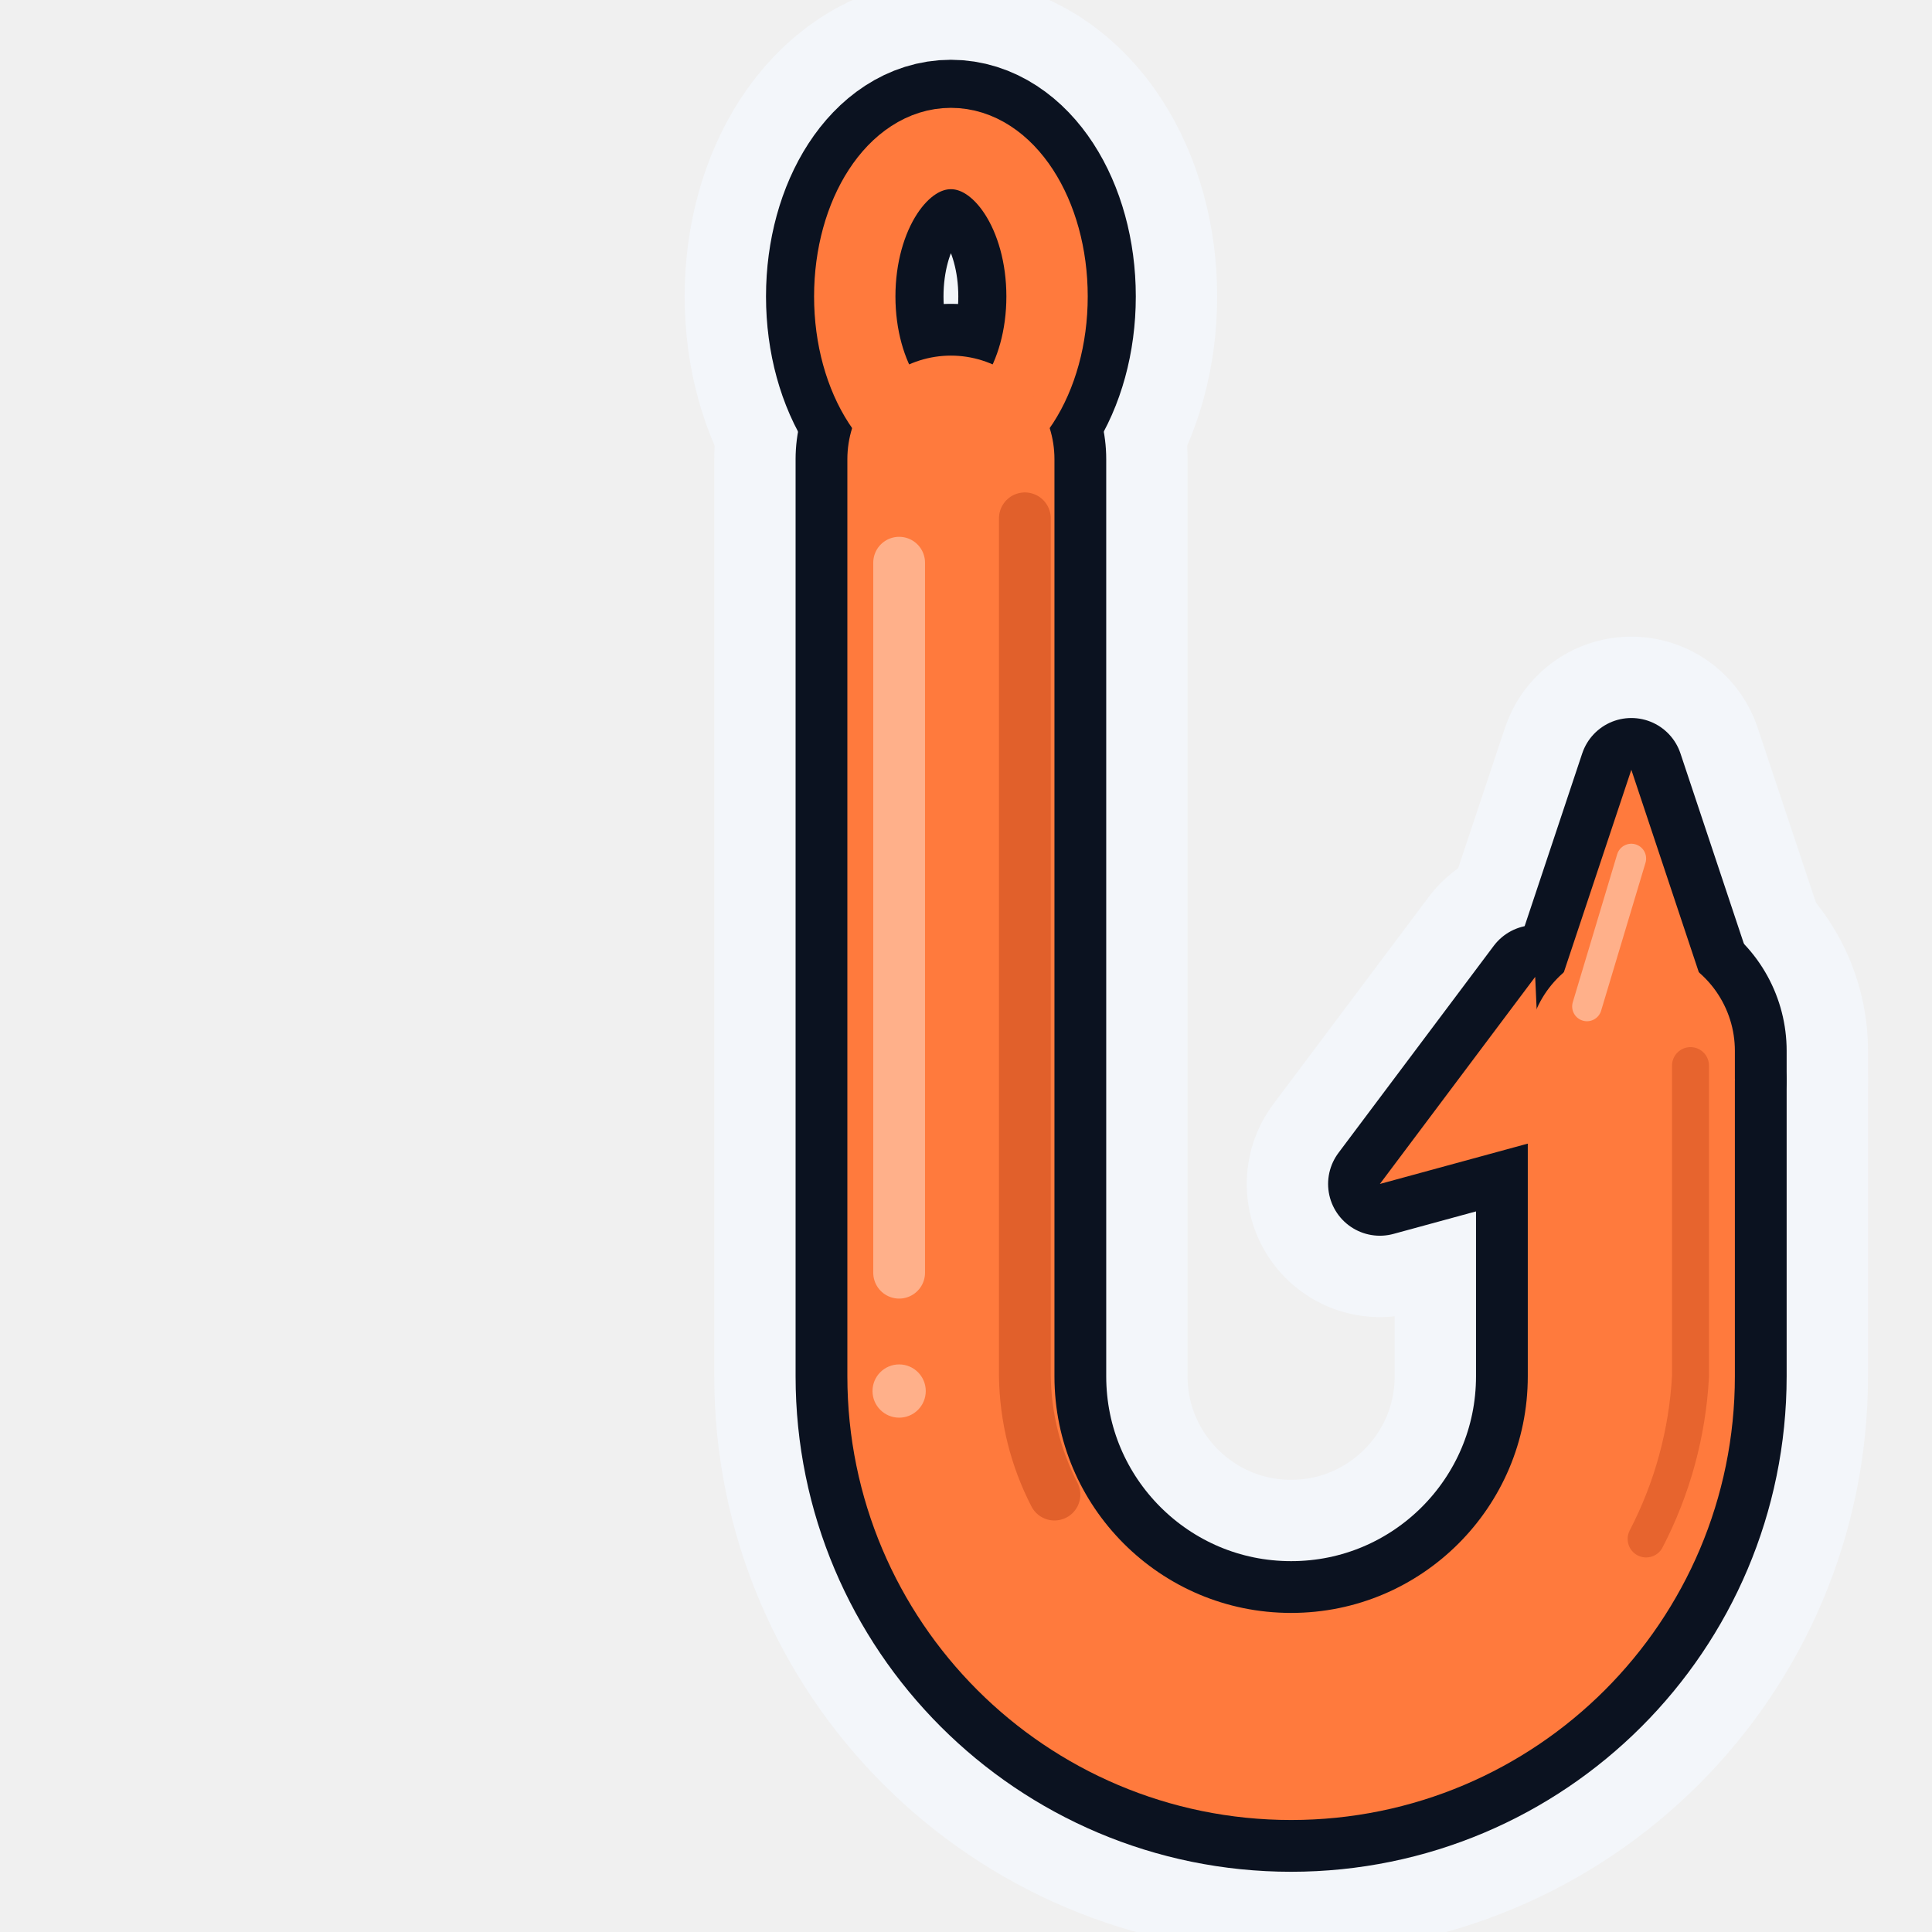
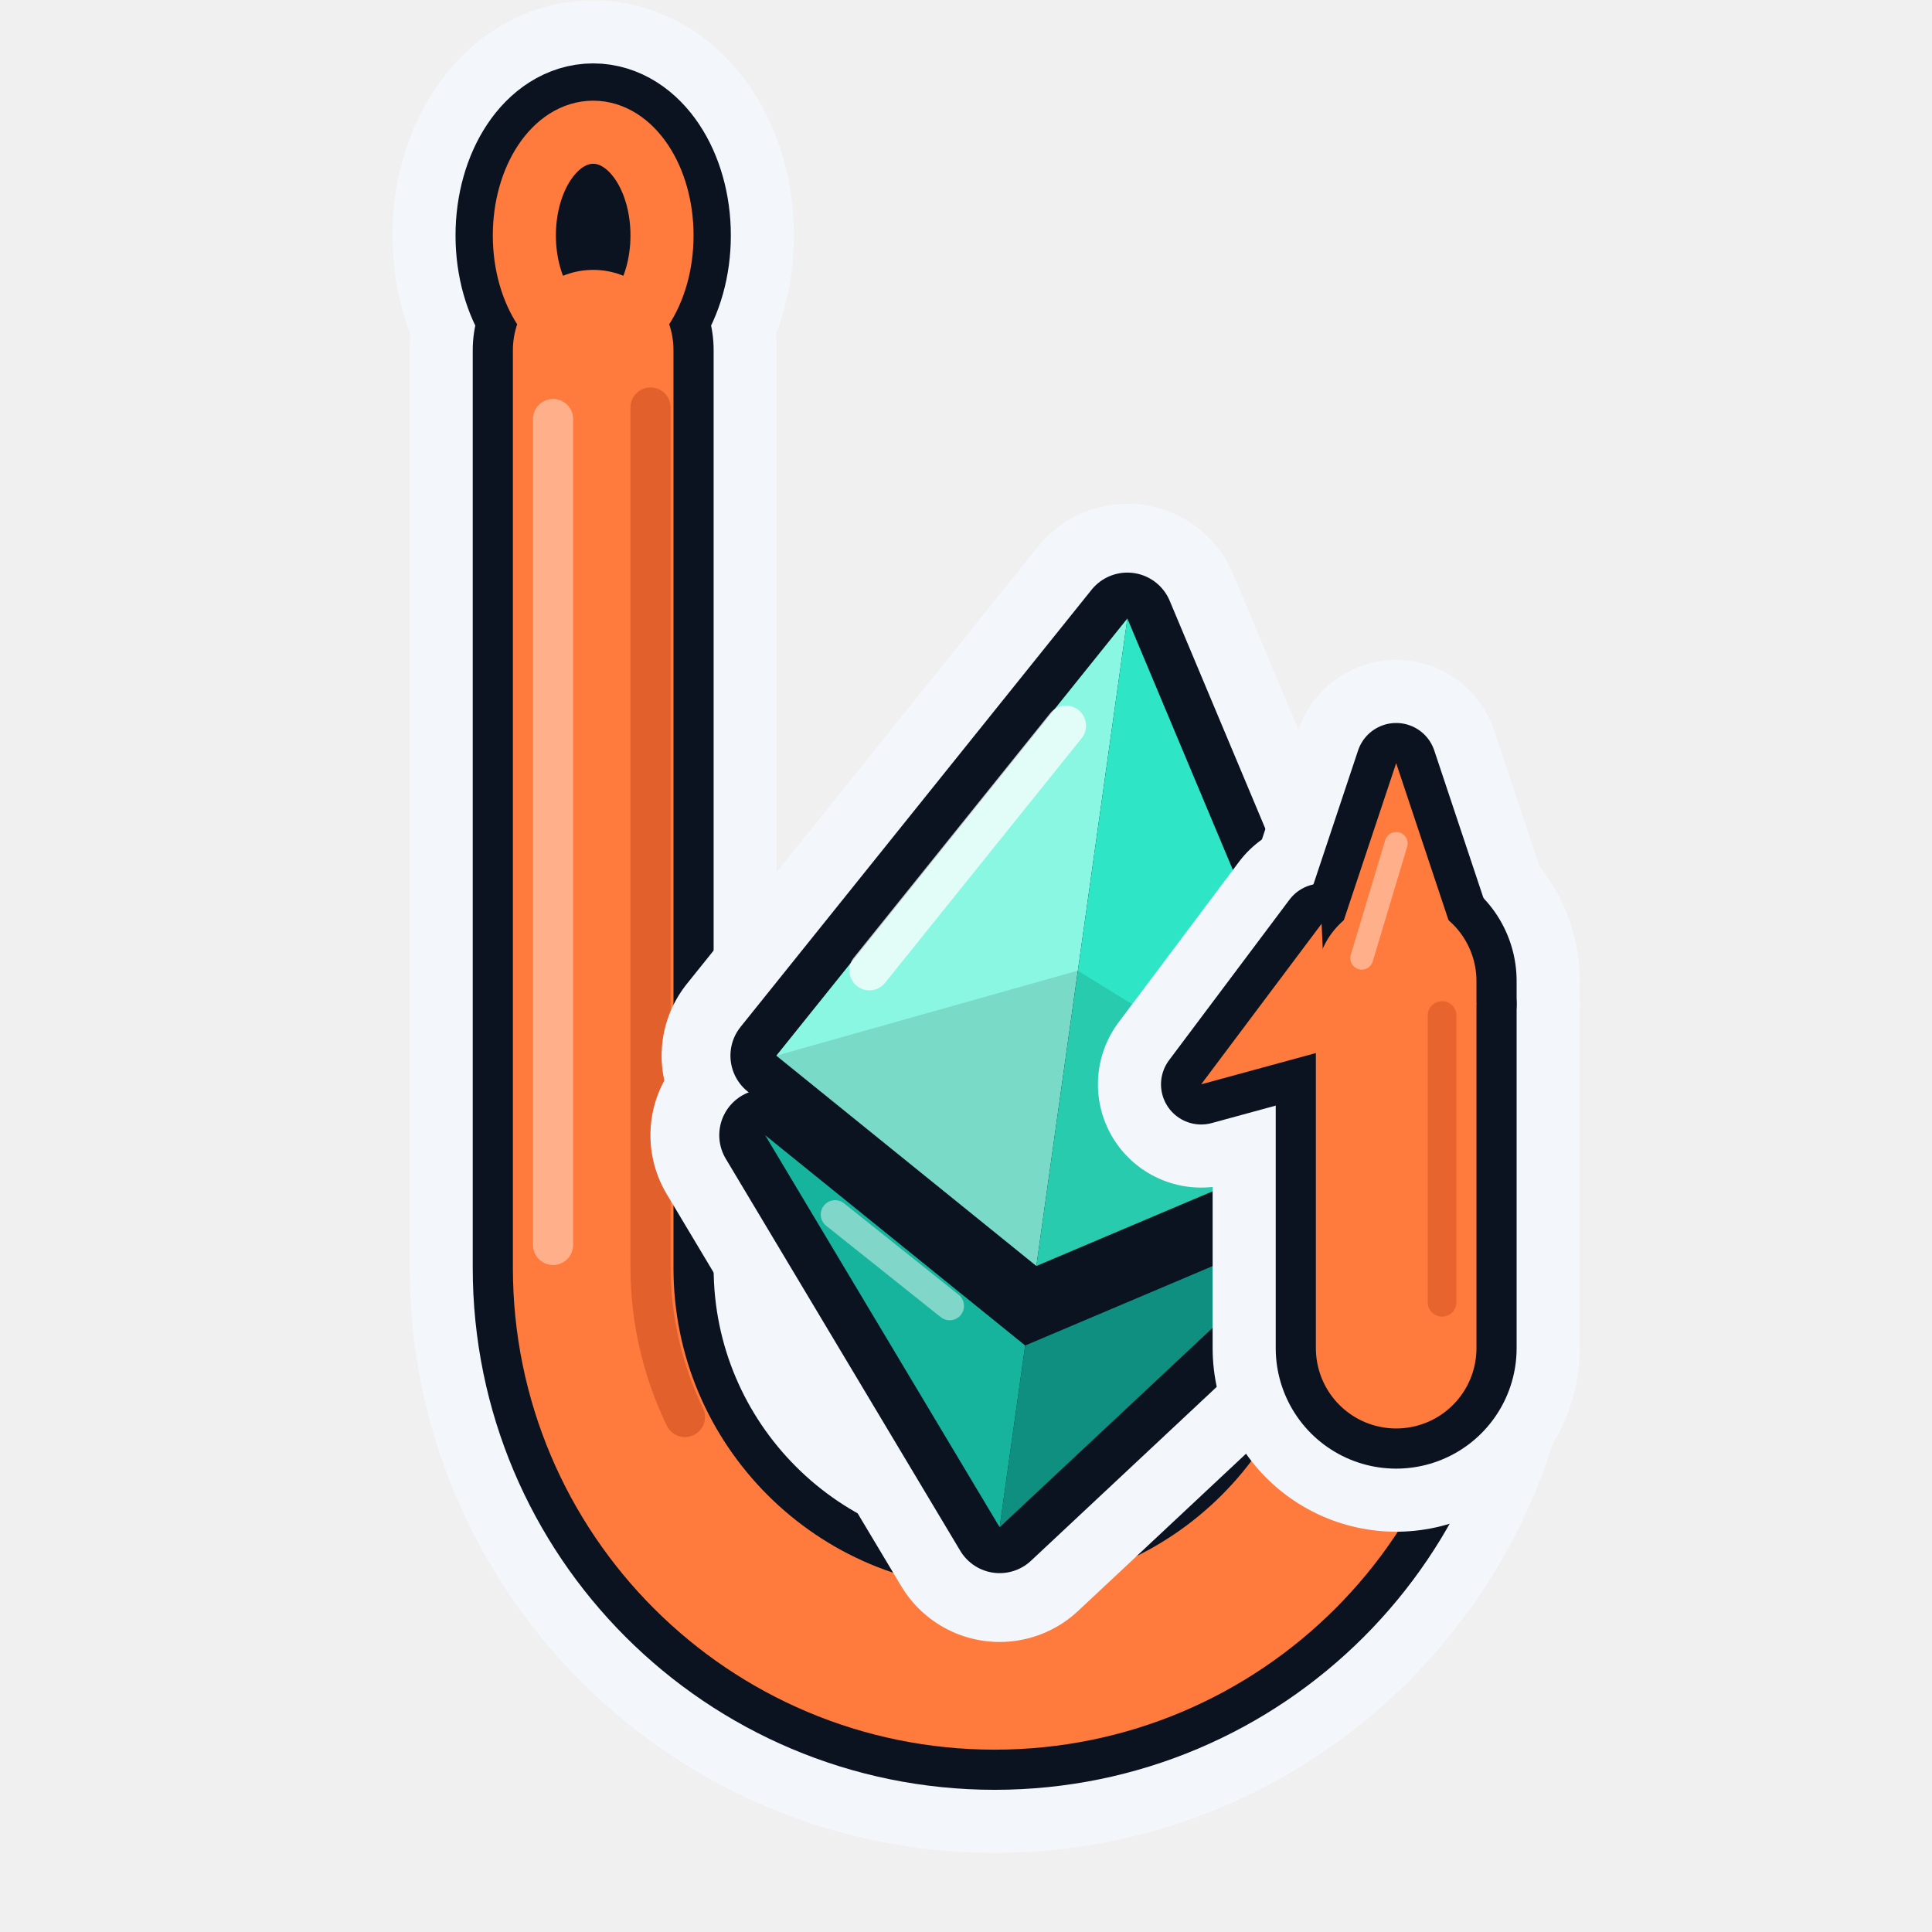
<svg xmlns="http://www.w3.org/2000/svg" id="logo-svg" viewBox="0 0 256 256" width="256" height="256">
-   <g transform="translate(28 4) scale(.98)">
-     <g fill="#f3f6fa" stroke="#f3f6fa" stroke-linejoin="round" stroke-linecap="round">
-       <ellipse cx="100" cy="36" rx="13" ry="20" fill="none" stroke-width="46" />
-       <path d="M100 58 V182 a46 46 0 0 0 92 0 V138" fill="none" stroke-width="64" />
-       <path d="M178 142 L192 100 L206 142 Z" stroke-width="36" />
-       <path d="M179 128 L158 156 L180 150 Z" stroke-width="36" />
+   <g transform="translate(33 16) scale(.76)">
+     <ellipse cx="60" cy="20" rx="12" ry="18" fill="none" stroke="#f3f6fa" stroke-width="46" />
+     <path d="M60 40 V200 a70 70 0 0 0 140 0 V150" fill="none" stroke="#f3f6fa" stroke-width="64" stroke-linecap="round" stroke-linejoin="round" />
+     <ellipse cx="60" cy="20" rx="12" ry="18" fill="none" stroke="#0b1220" stroke-width="24" />
+     <path d="M60 40 V200 a70 70 0 0 0 140 0 V150" fill="none" stroke="#0b1220" stroke-width="42" stroke-linecap="round" stroke-linejoin="round" />
+     <ellipse cx="60" cy="20" rx="12" ry="18" fill="none" stroke="#ff7a3d" stroke-width="11" />
+     <path d="M60 40 V200 a70 70 0 0 0 140 0 V150" fill="none" stroke="#ff7a3d" stroke-width="28" stroke-linecap="round" stroke-linejoin="round" />
+     <path d="M53 52 V196" stroke="#ffb08a" stroke-width="7" stroke-linecap="round" />
+     <path d="M70 50 V200 a60 60 0 0 0 6 26" fill="none" stroke="#c94a1c" stroke-width="7" stroke-linecap="round" opacity=".55" />
+     <g transform="translate(142 166) rotate(8)">
+       <g fill="#f3f6fa" stroke="#f3f6fa" stroke-width="40" stroke-linejoin="round">
+         <path d="M0 -80 L50 4 L0 34 L-50 4 Z" />
+         <path d="M-50 18 L0 48 L50 18 L0 80 Z" />
+       </g>
+       <g fill="#0b1220" stroke="#0b1220" stroke-width="16" stroke-linejoin="round">
+         <path d="M0 -80 L50 4 L0 34 L-50 4 Z" />
+         <path d="M-50 18 L0 48 L50 18 L0 80 Z" />
+       </g>
+       <path d="M0 -80 L-50 4 L0 34 Z" fill="#8af7e3" />
+       <path d="M0 -80 L50 4 L0 34 Z" fill="#2ee6c5" />
+       <path d="M-50 4 L0 -18 L50 4 L0 34 Z" fill="#000" opacity=".12" />
+       <path d="M-50 18 L0 48 L0 80 Z" fill="#16b49c" />
+       <path d="M50 18 L0 48 L0 80 Z" fill="#0e8f7f" />
+       <path d="M-8 -60 L-36 -13" stroke="#fff" stroke-width="7" stroke-linecap="round" opacity=".75" />
+       <path d="M-36 30 L-14 43" stroke="#fff" stroke-width="5" stroke-linecap="round" opacity=".45" />
    </g>
-     <g fill="#0b1220" stroke="#0b1220" stroke-linejoin="round" stroke-linecap="round">
-       <ellipse cx="100" cy="36" rx="13" ry="20" fill="none" stroke-width="24" />
-       <path d="M100 58 V182 a46 46 0 0 0 92 0 V138" fill="none" stroke-width="42" />
-       <path d="M178 142 L192 100 L206 142 Z" stroke-width="14" />
-       <path d="M179 128 L158 156 L180 150 Z" stroke-width="14" />
-     </g>
-     <ellipse cx="100" cy="36" rx="13" ry="20" fill="none" stroke="#ff7a3d" stroke-width="11" />
-     <path d="M100 58 V182 a46 46 0 0 0 92 0 V138" fill="none" stroke="#ff7a3d" stroke-width="28" stroke-linecap="round" />
-     <path d="M178 142 L192 100 L206 142 Z" fill="#ff7a3d" />
-     <path d="M179 128 L158 156 L180 150 Z" fill="#ff7a3d" />
-     <path d="M110 66 V182 a36 36 0 0 0 4 16" fill="none" stroke="#c94a1c" stroke-width="7" stroke-linecap="round" opacity=".55" />
-     <path d="M200 140 V182 a54 54 0 0 1 -6 22" fill="none" stroke="#c94a1c" stroke-width="5" stroke-linecap="round" opacity=".45" />
-     <path d="M93 72 V168" stroke="#ffb08a" stroke-width="7" stroke-linecap="round" />
-     <circle cx="93" cy="184" r="3.6" fill="#ffb08a" />
-     <path d="M186 132 L192 112" stroke="#ffb08a" stroke-width="4" stroke-linecap="round" />
+     <path d="M200 214 V150" fill="none" stroke="#f3f6fa" stroke-width="64" stroke-linecap="round" stroke-linejoin="round" />
+     <path d="M186 154 L200 112 L214 154 Z" fill="#f3f6fa" stroke="#f3f6fa" stroke-width="36" stroke-linejoin="round" />
+     <path d="M187 140 L166 168 L188 162 Z" fill="#f3f6fa" stroke="#f3f6fa" stroke-width="36" stroke-linejoin="round" />
+     <path d="M200 214 V150" fill="none" stroke="#0b1220" stroke-width="42" stroke-linecap="round" stroke-linejoin="round" />
+     <path d="M186 154 L200 112 L214 154 Z" fill="#0b1220" stroke="#0b1220" stroke-width="14" stroke-linejoin="round" />
+     <path d="M187 140 L166 168 L188 162 Z" fill="#0b1220" stroke="#0b1220" stroke-width="14" stroke-linejoin="round" />
+     <path d="M200 214 V150" fill="none" stroke="#ff7a3d" stroke-width="28" stroke-linecap="round" stroke-linejoin="round" />
+     <path d="M186 154 L200 112 L214 154 Z" fill="#ff7a3d" stroke="#ff7a3d" stroke-width="0" stroke-linejoin="round" />
+     <path d="M187 140 L166 168 L188 162 Z" fill="#ff7a3d" stroke="#ff7a3d" stroke-width="0" stroke-linejoin="round" />
+     <path d="M194 146 L200 126" stroke="#ffb08a" stroke-width="4" stroke-linecap="round" />
+     <path d="M208 156 V206" stroke="#c94a1c" stroke-width="5" stroke-linecap="round" opacity=".45" />
  </g>
</svg>
